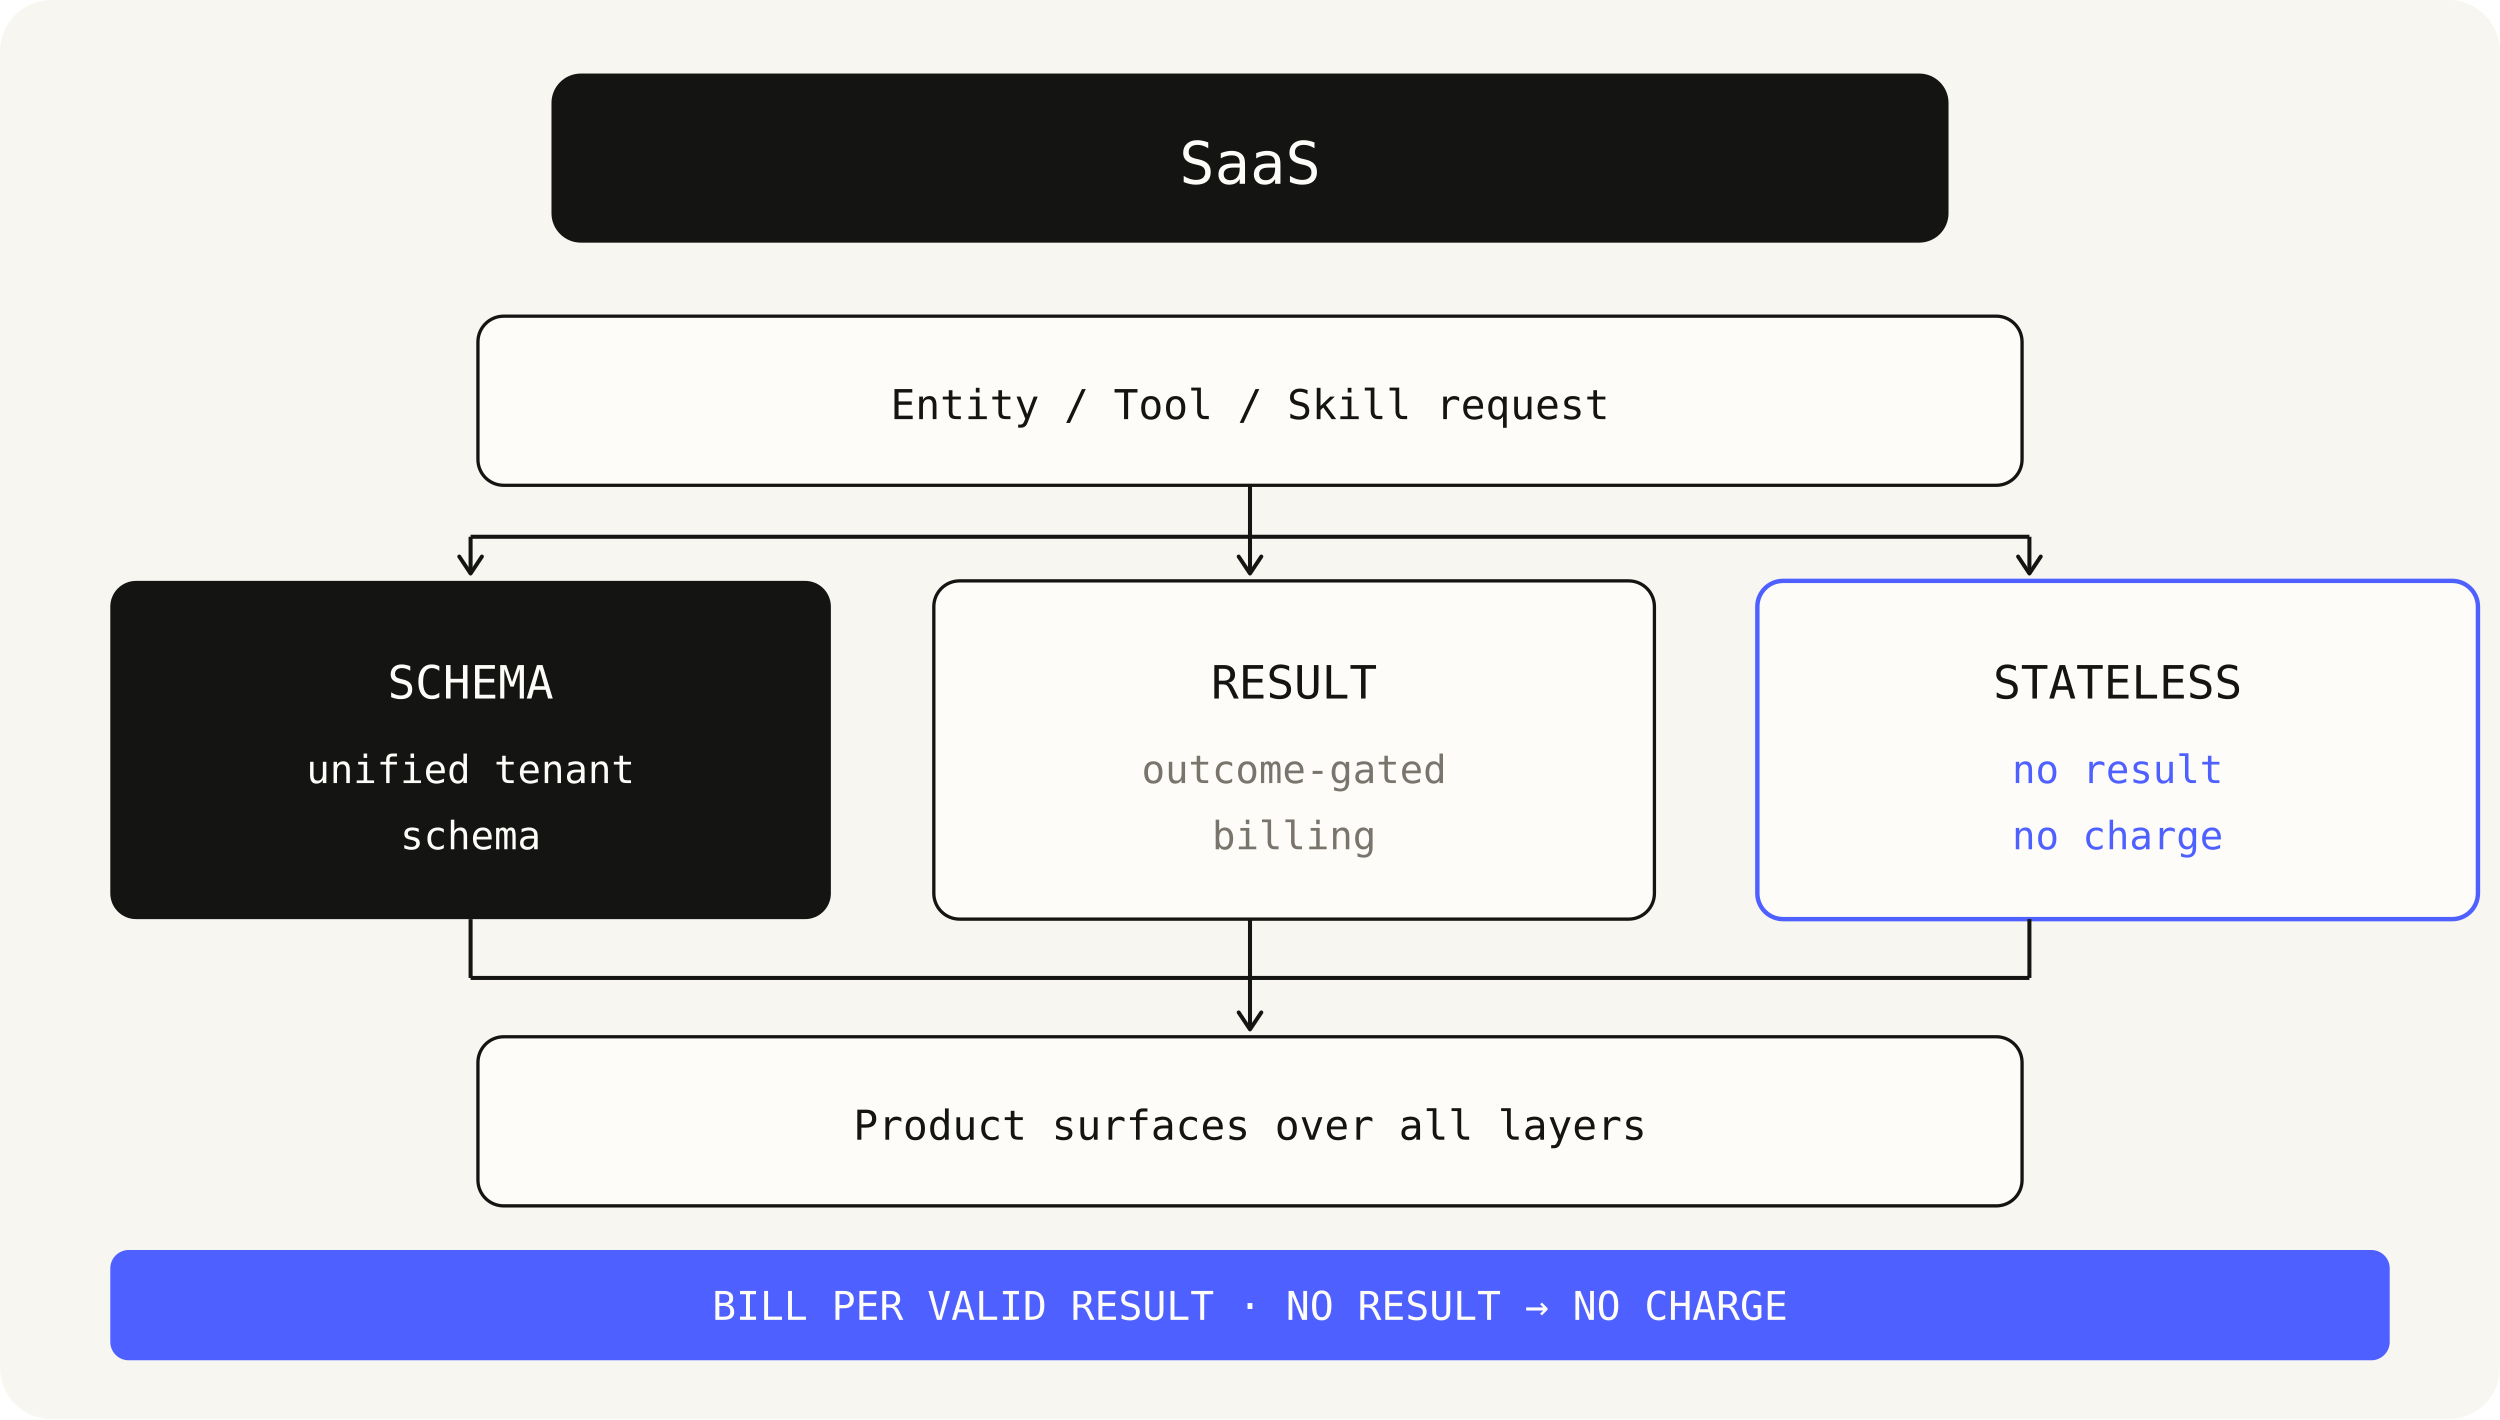
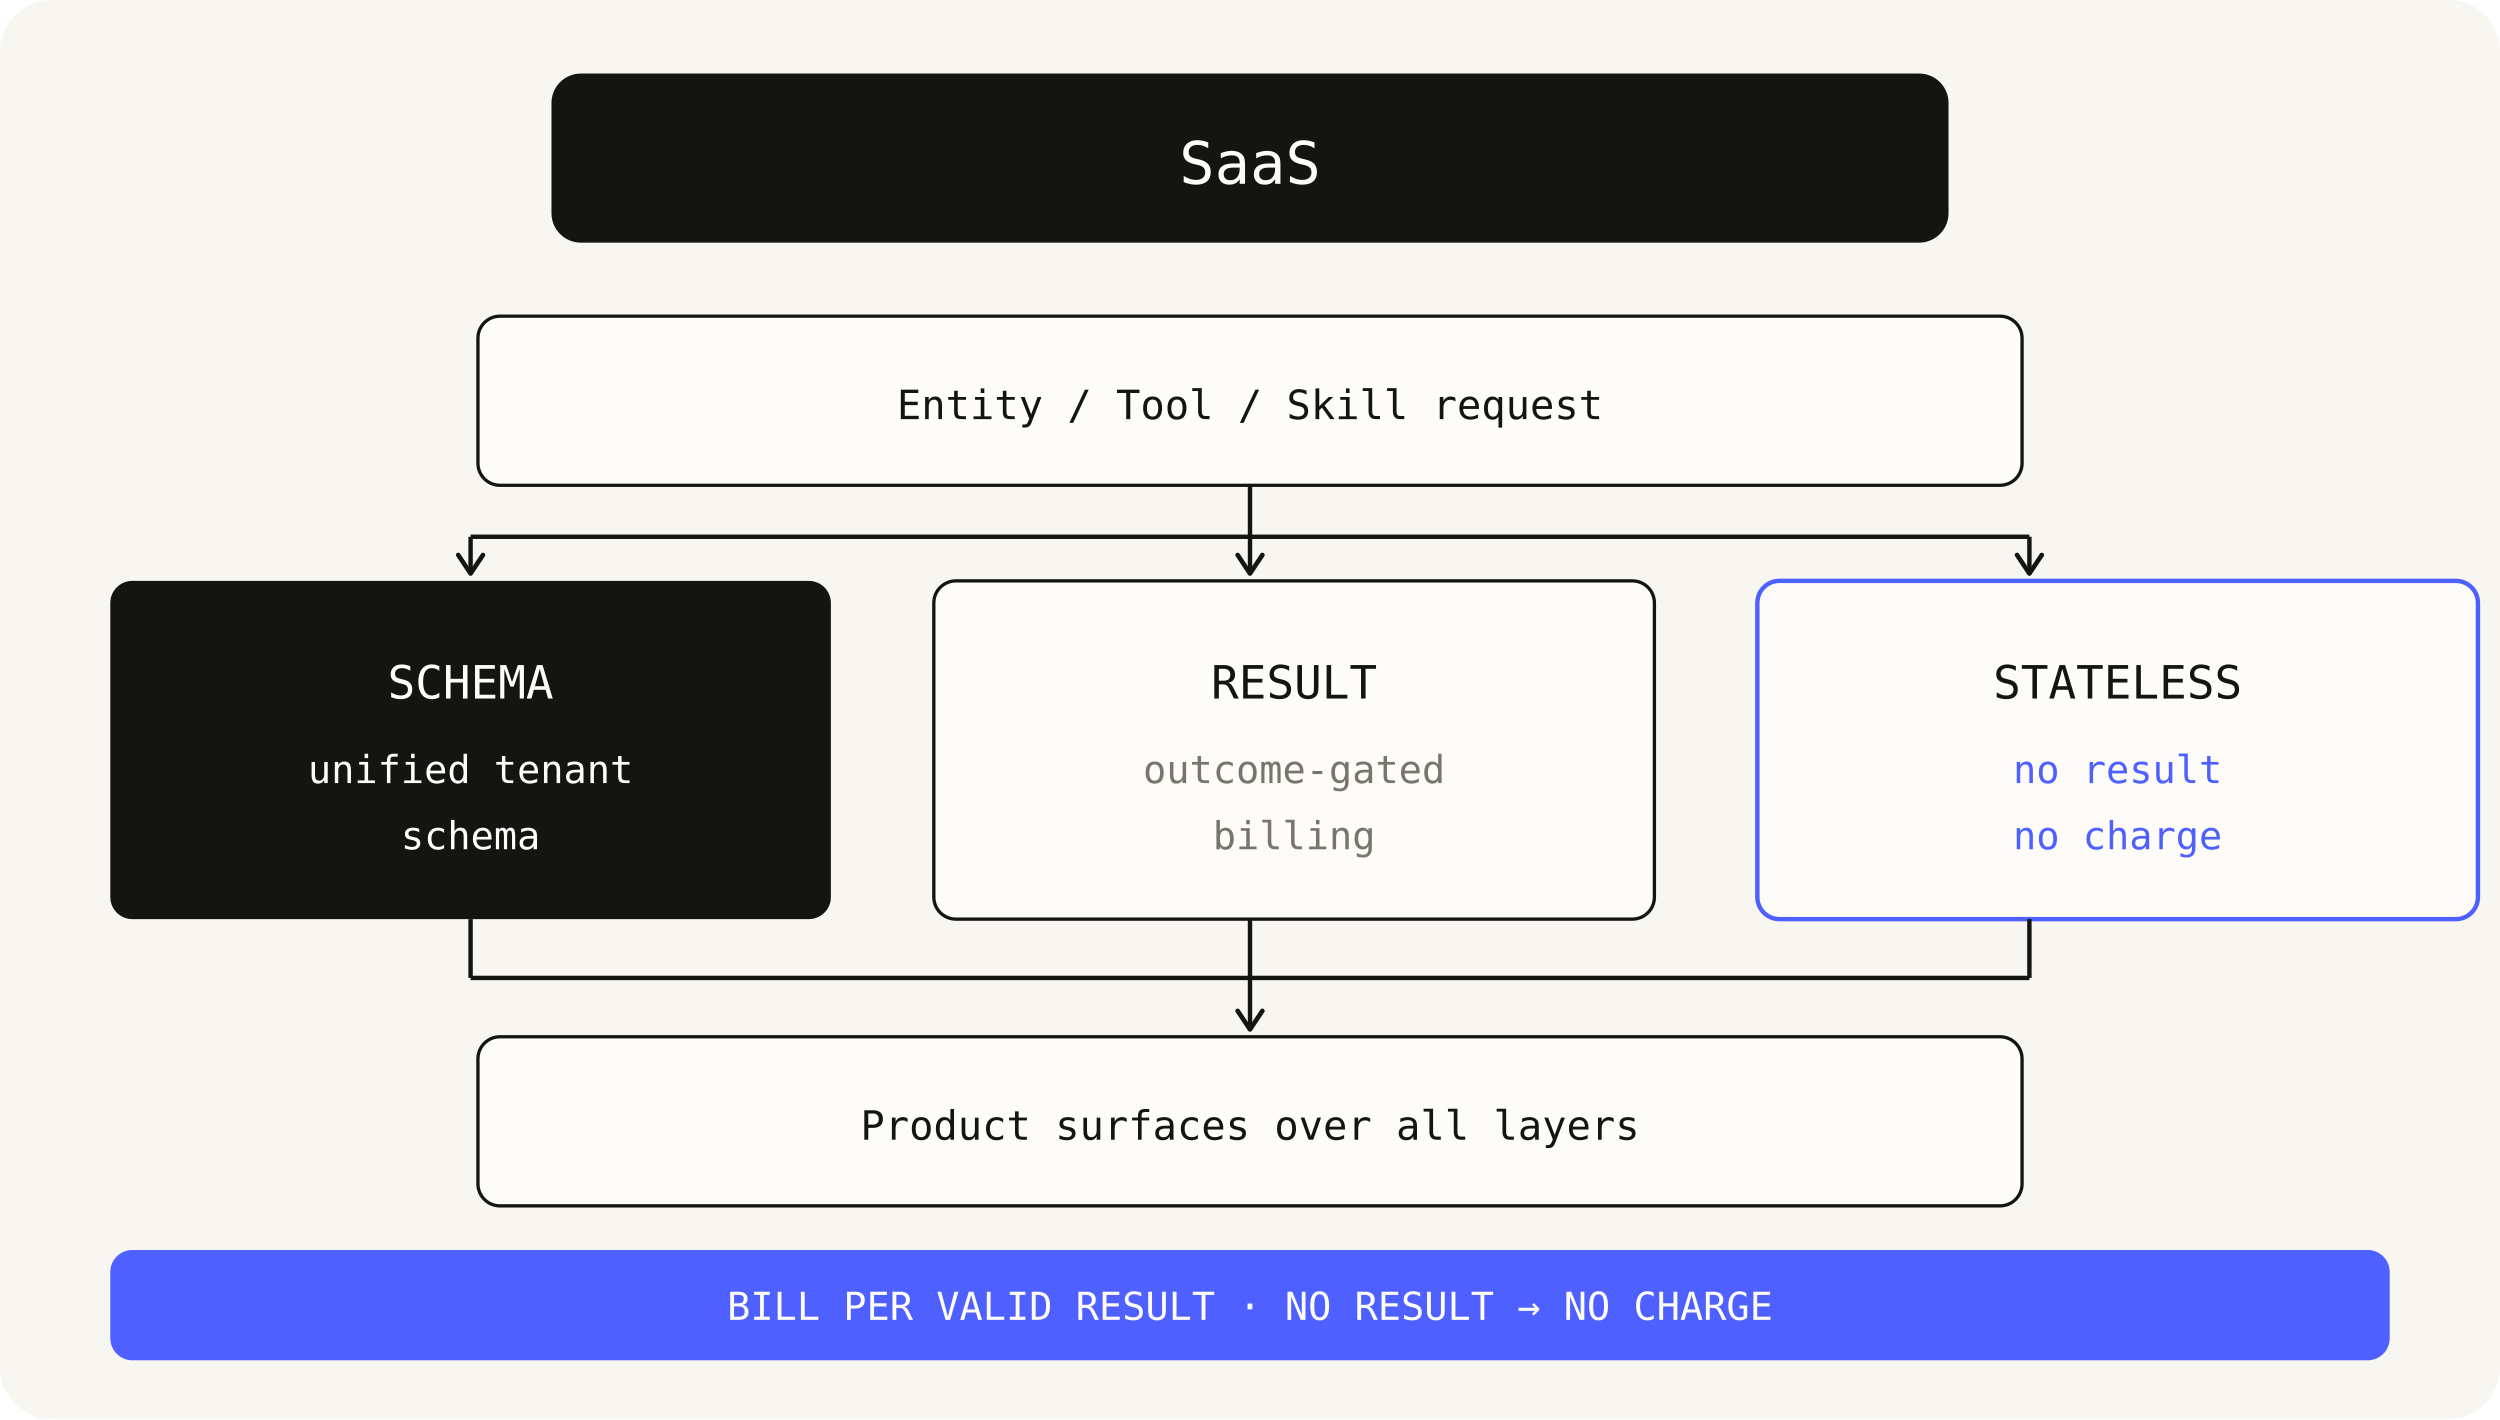
<svg xmlns="http://www.w3.org/2000/svg" viewBox="0 0 680 386" width="680" height="386" role="img">
  <defs>
-     <marker id="arw" viewBox="0 0 10 10" refX="8" refY="5" markerWidth="7" markerHeight="7" orient="auto-start-reverse">
-       <path d="M2 1L8 5L2 9" fill="none" stroke="#141413" stroke-width="1.4" stroke-linecap="round" stroke-linejoin="round" />
+     <marker id="saas-arw-saas" viewBox="0 0 10 10" refX="8" refY="5" markerWidth="7" markerHeight="7" orient="auto-start-reverse">
+       <path d="M2 1L8 5L2 9" fill="none" stroke="#141413" stroke-width="1.5" stroke-linecap="round" stroke-linejoin="round" />
    </marker>
  </defs>
  <rect x="0" y="0" width="680" height="386" rx="14" fill="#F8F6F0" />
  <g font-family="Menlo, SFMono-Regular, Consolas, monospace">
    <rect x="150" y="20" width="380" height="46" rx="8" fill="#141413" />
    <text x="340" y="50" font-size="16" fill="#FDFCF9" text-anchor="middle">SaaS</text>
-     <rect x="130" y="86" width="420" height="46" rx="7" fill="#FDFCF9" stroke="#141413" stroke-width="0.9" />
-     <text x="340" y="114" font-size="11.2" fill="#141413" text-anchor="middle">Entity / Tool / Skill request</text>
-     <path d="M340 132 L340 146 M128 146 L552 146" fill="none" stroke="#141413" stroke-width="1.1" />
-     <path d="M128 146 L128 156" fill="none" stroke="#141413" stroke-width="1.1" marker-end="url(#arw)" />
-     <path d="M340 146 L340 156" fill="none" stroke="#141413" stroke-width="1.1" marker-end="url(#arw)" />
-     <path d="M552 146 L552 156" fill="none" stroke="#141413" stroke-width="1.1" marker-end="url(#arw)" />
-     <rect x="30" y="158" width="196" height="92" rx="7" fill="#141413" />
+     <rect x="130" y="86" width="420" height="46" rx="6" fill="#FDFCF9" stroke="#141413" stroke-width="0.9" />
+     <text x="340" y="114" font-size="11" fill="#141413" text-anchor="middle">Entity / Tool / Skill request</text>
+     <path d="M340 132 L340 146 M128 146 L552 146" fill="none" stroke="#141413" stroke-width="1.2" />
+     <path d="M128 146 L128 156" fill="none" stroke="#141413" stroke-width="1.2" marker-end="url(#saas-arw-saas)" />
+     <path d="M340 146 L340 156" fill="none" stroke="#141413" stroke-width="1.2" marker-end="url(#saas-arw-saas)" />
+     <path d="M552 146 L552 156" fill="none" stroke="#141413" stroke-width="1.2" marker-end="url(#saas-arw-saas)" />
+     <rect x="30" y="158" width="196" height="92" rx="6" fill="#141413" />
    <text x="128" y="190" font-size="12.5" fill="#FDFCF9" text-anchor="middle">SCHEMA</text>
-     <text x="128" y="213" font-size="10.6" fill="#FDFCF9" text-anchor="middle">unified tenant</text>
-     <text x="128" y="231" font-size="10.6" fill="#FDFCF9" text-anchor="middle">schema</text>
-     <rect x="254" y="158" width="196" height="92" rx="7" fill="#FDFCF9" stroke="#141413" stroke-width="0.9" />
+     <text x="128" y="213" font-size="10.5" fill="#FDFCF9" text-anchor="middle">unified tenant</text>
+     <text x="128" y="231" font-size="10.5" fill="#FDFCF9" text-anchor="middle">schema</text>
+     <rect x="254" y="158" width="196" height="92" rx="6" fill="#FDFCF9" stroke="#141413" stroke-width="0.9" />
    <text x="352" y="190" font-size="12.5" fill="#141413" text-anchor="middle">RESULT</text>
-     <text x="352" y="213" font-size="10.6" fill="#7A756C" text-anchor="middle">outcome-gated</text>
-     <text x="352" y="231" font-size="10.6" fill="#7A756C" text-anchor="middle">billing</text>
-     <rect x="478" y="158" width="196" height="92" rx="7" fill="#FDFCF9" stroke="#4E60FF" stroke-width="1.2" />
+     <text x="352" y="213" font-size="10.5" fill="#7A756C" text-anchor="middle">outcome-gated</text>
+     <text x="352" y="231" font-size="10.5" fill="#7A756C" text-anchor="middle">billing</text>
+     <rect x="478" y="158" width="196" height="92" rx="6" fill="#FDFCF9" stroke="#4E60FF" stroke-width="1.2" />
    <text x="576" y="190" font-size="12.5" fill="#141413" text-anchor="middle">STATELESS</text>
-     <text x="576" y="213" font-size="10.6" fill="#4E60FF" text-anchor="middle">no result</text>
-     <text x="576" y="231" font-size="10.6" fill="#4E60FF" text-anchor="middle">no charge</text>
-     <path d="M128 250 L128 266 M340 250 L340 266 M552 250 L552 266 M128 266 L552 266" fill="none" stroke="#141413" stroke-width="1.1" />
-     <path d="M340 266 L340 280" fill="none" stroke="#141413" stroke-width="1.1" marker-end="url(#arw)" />
-     <rect x="130" y="282" width="420" height="46" rx="7" fill="#FDFCF9" stroke="#141413" stroke-width="0.9" />
-     <text x="340" y="310" font-size="11.2" fill="#141413" text-anchor="middle">Product surfaces over all layers</text>
-     <rect x="30" y="340" width="620" height="30" rx="5" fill="#4E60FF" />
-     <text x="340" y="359" font-size="10.8" fill="#FDFCF9" text-anchor="middle">BILL PER VALID RESULT · NO RESULT → NO CHARGE</text>
+     <text x="576" y="213" font-size="10.5" fill="#4E60FF" text-anchor="middle">no result</text>
+     <text x="576" y="231" font-size="10.5" fill="#4E60FF" text-anchor="middle">no charge</text>
+     <path d="M128 250 L128 266 M340 250 L340 266 M552 250 L552 266 M128 266 L552 266" fill="none" stroke="#141413" stroke-width="1.2" />
+     <path d="M340 266 L340 280" fill="none" stroke="#141413" stroke-width="1.2" marker-end="url(#saas-arw-saas)" />
+     <rect x="130" y="282" width="420" height="46" rx="6" fill="#FDFCF9" stroke="#141413" stroke-width="0.9" />
+     <text x="340" y="310" font-size="11" fill="#141413" text-anchor="middle">Product surfaces over all layers</text>
+     <rect x="30" y="340" width="620" height="30" rx="6" fill="#4E60FF" />
+     <text x="340" y="359" font-size="10.5" fill="#FDFCF9" text-anchor="middle">BILL PER VALID RESULT · NO RESULT → NO CHARGE</text>
  </g>
</svg>
